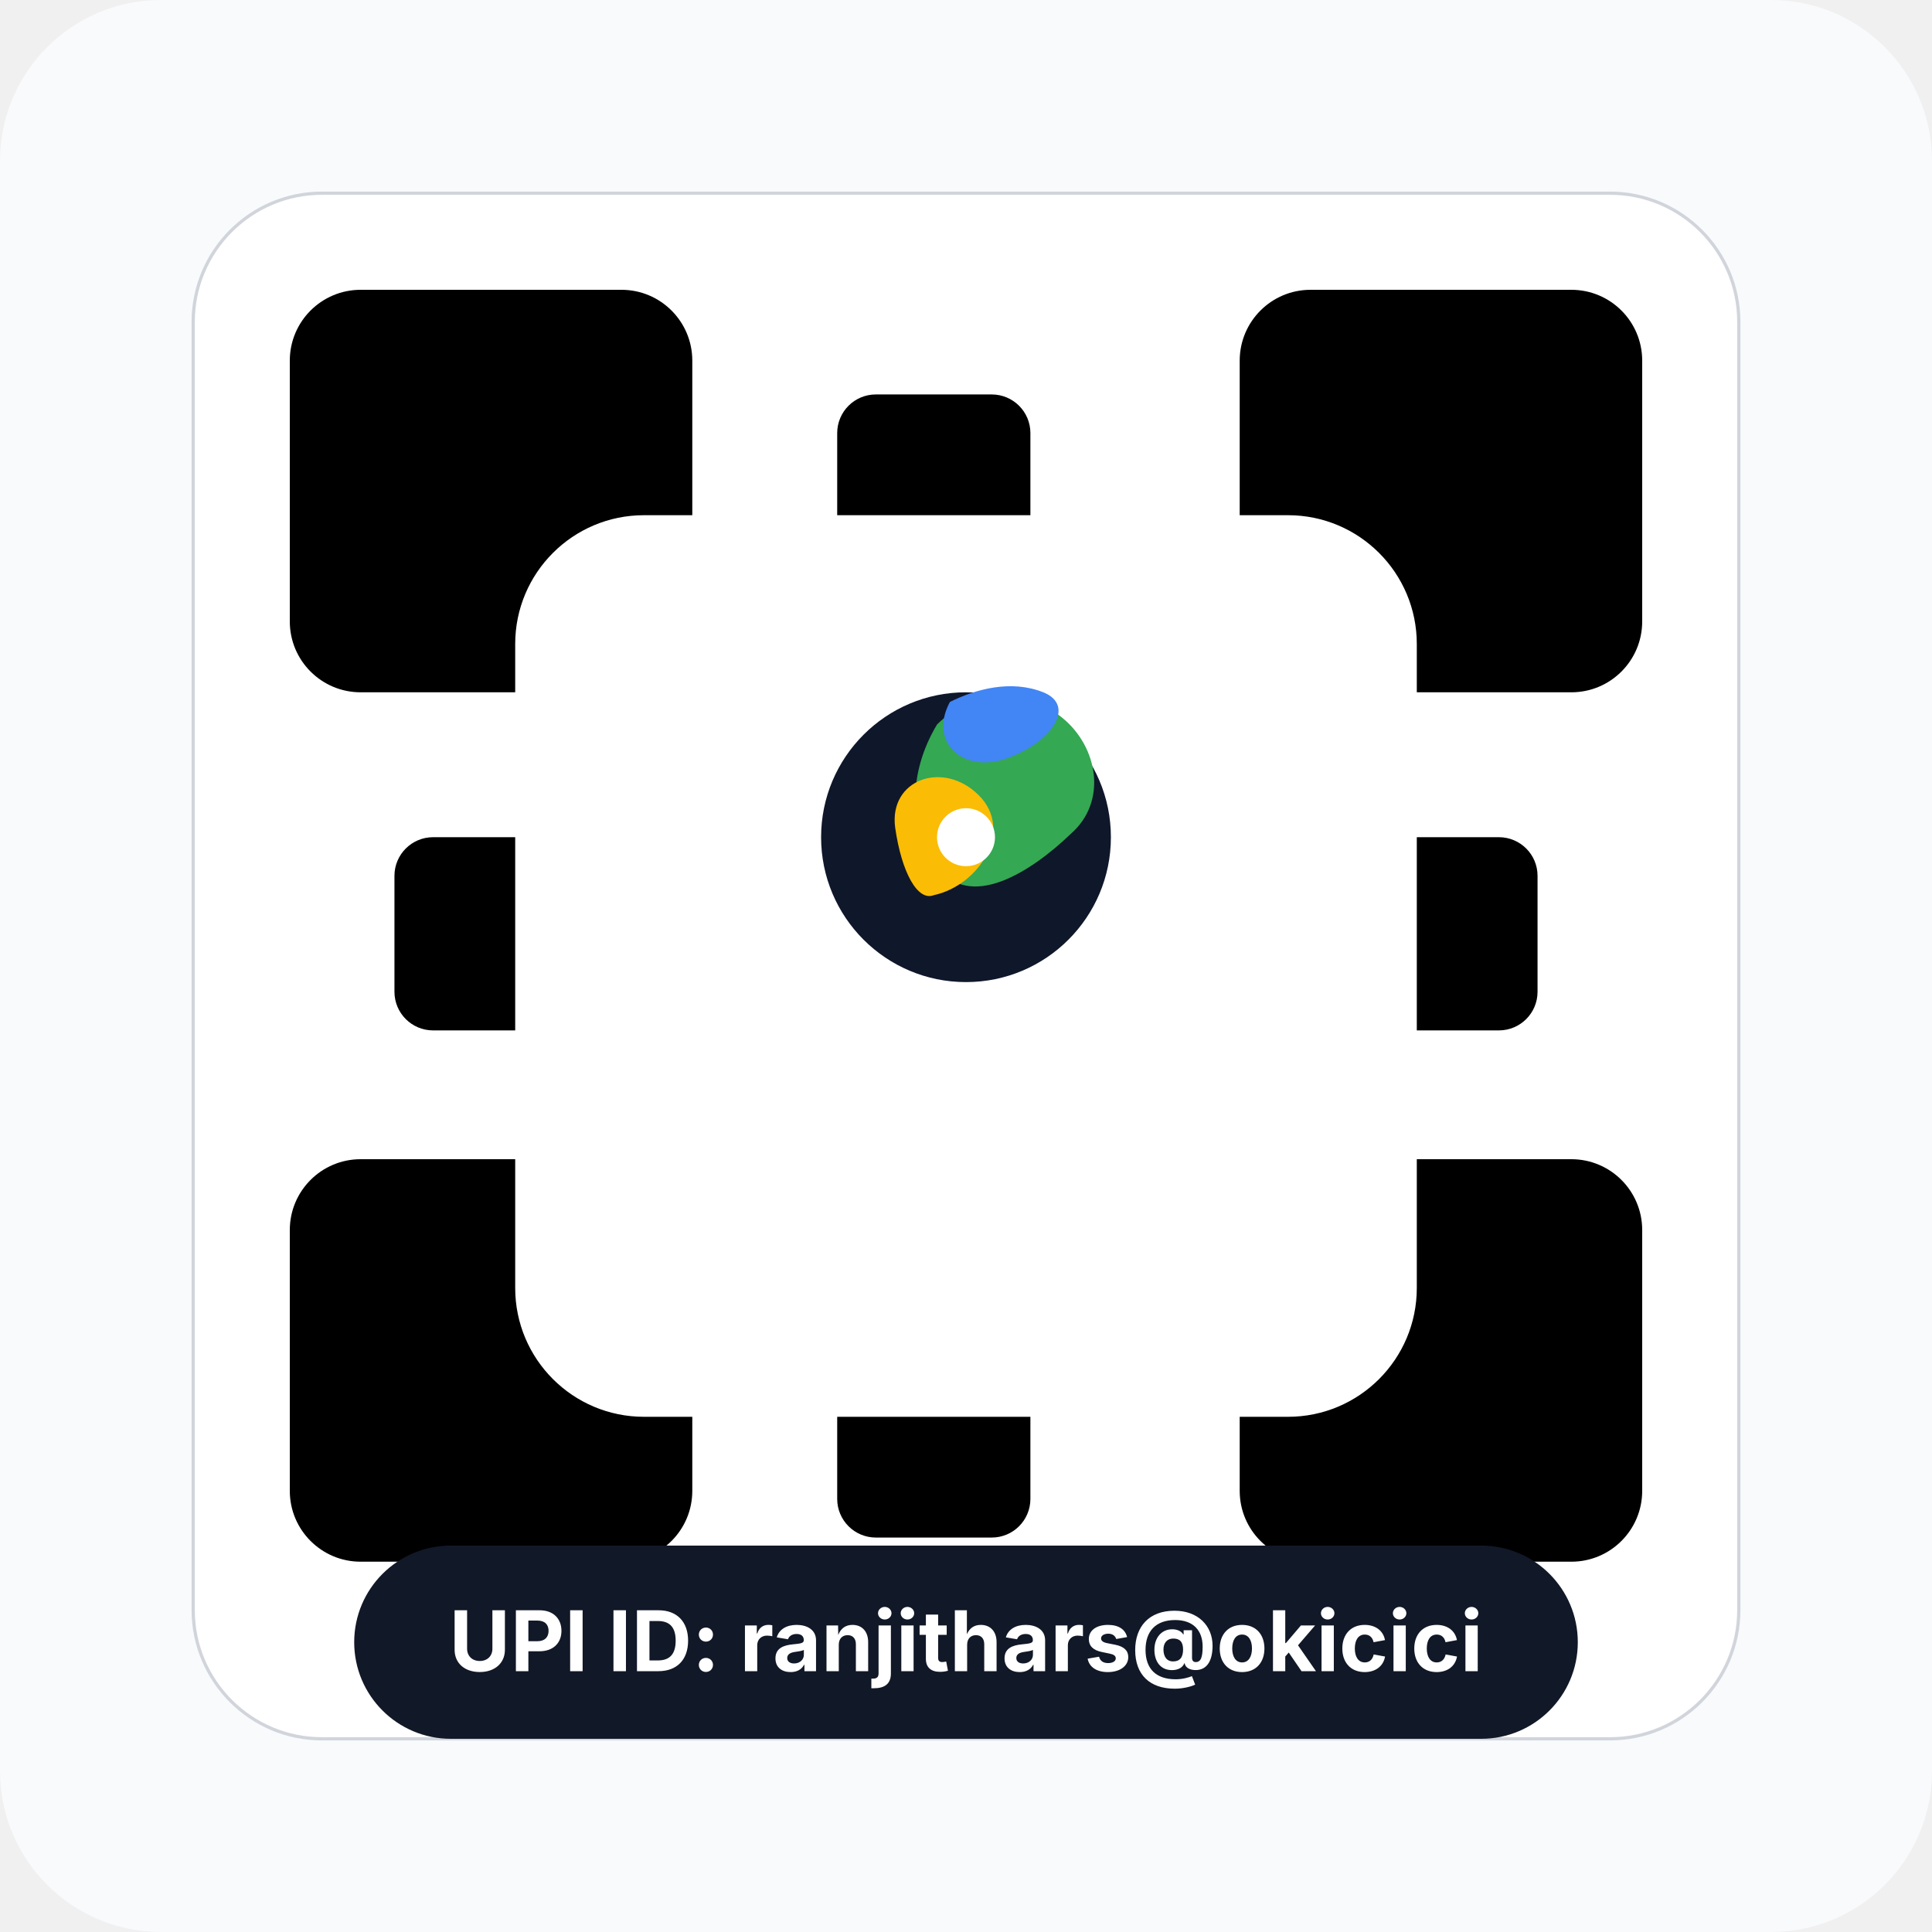
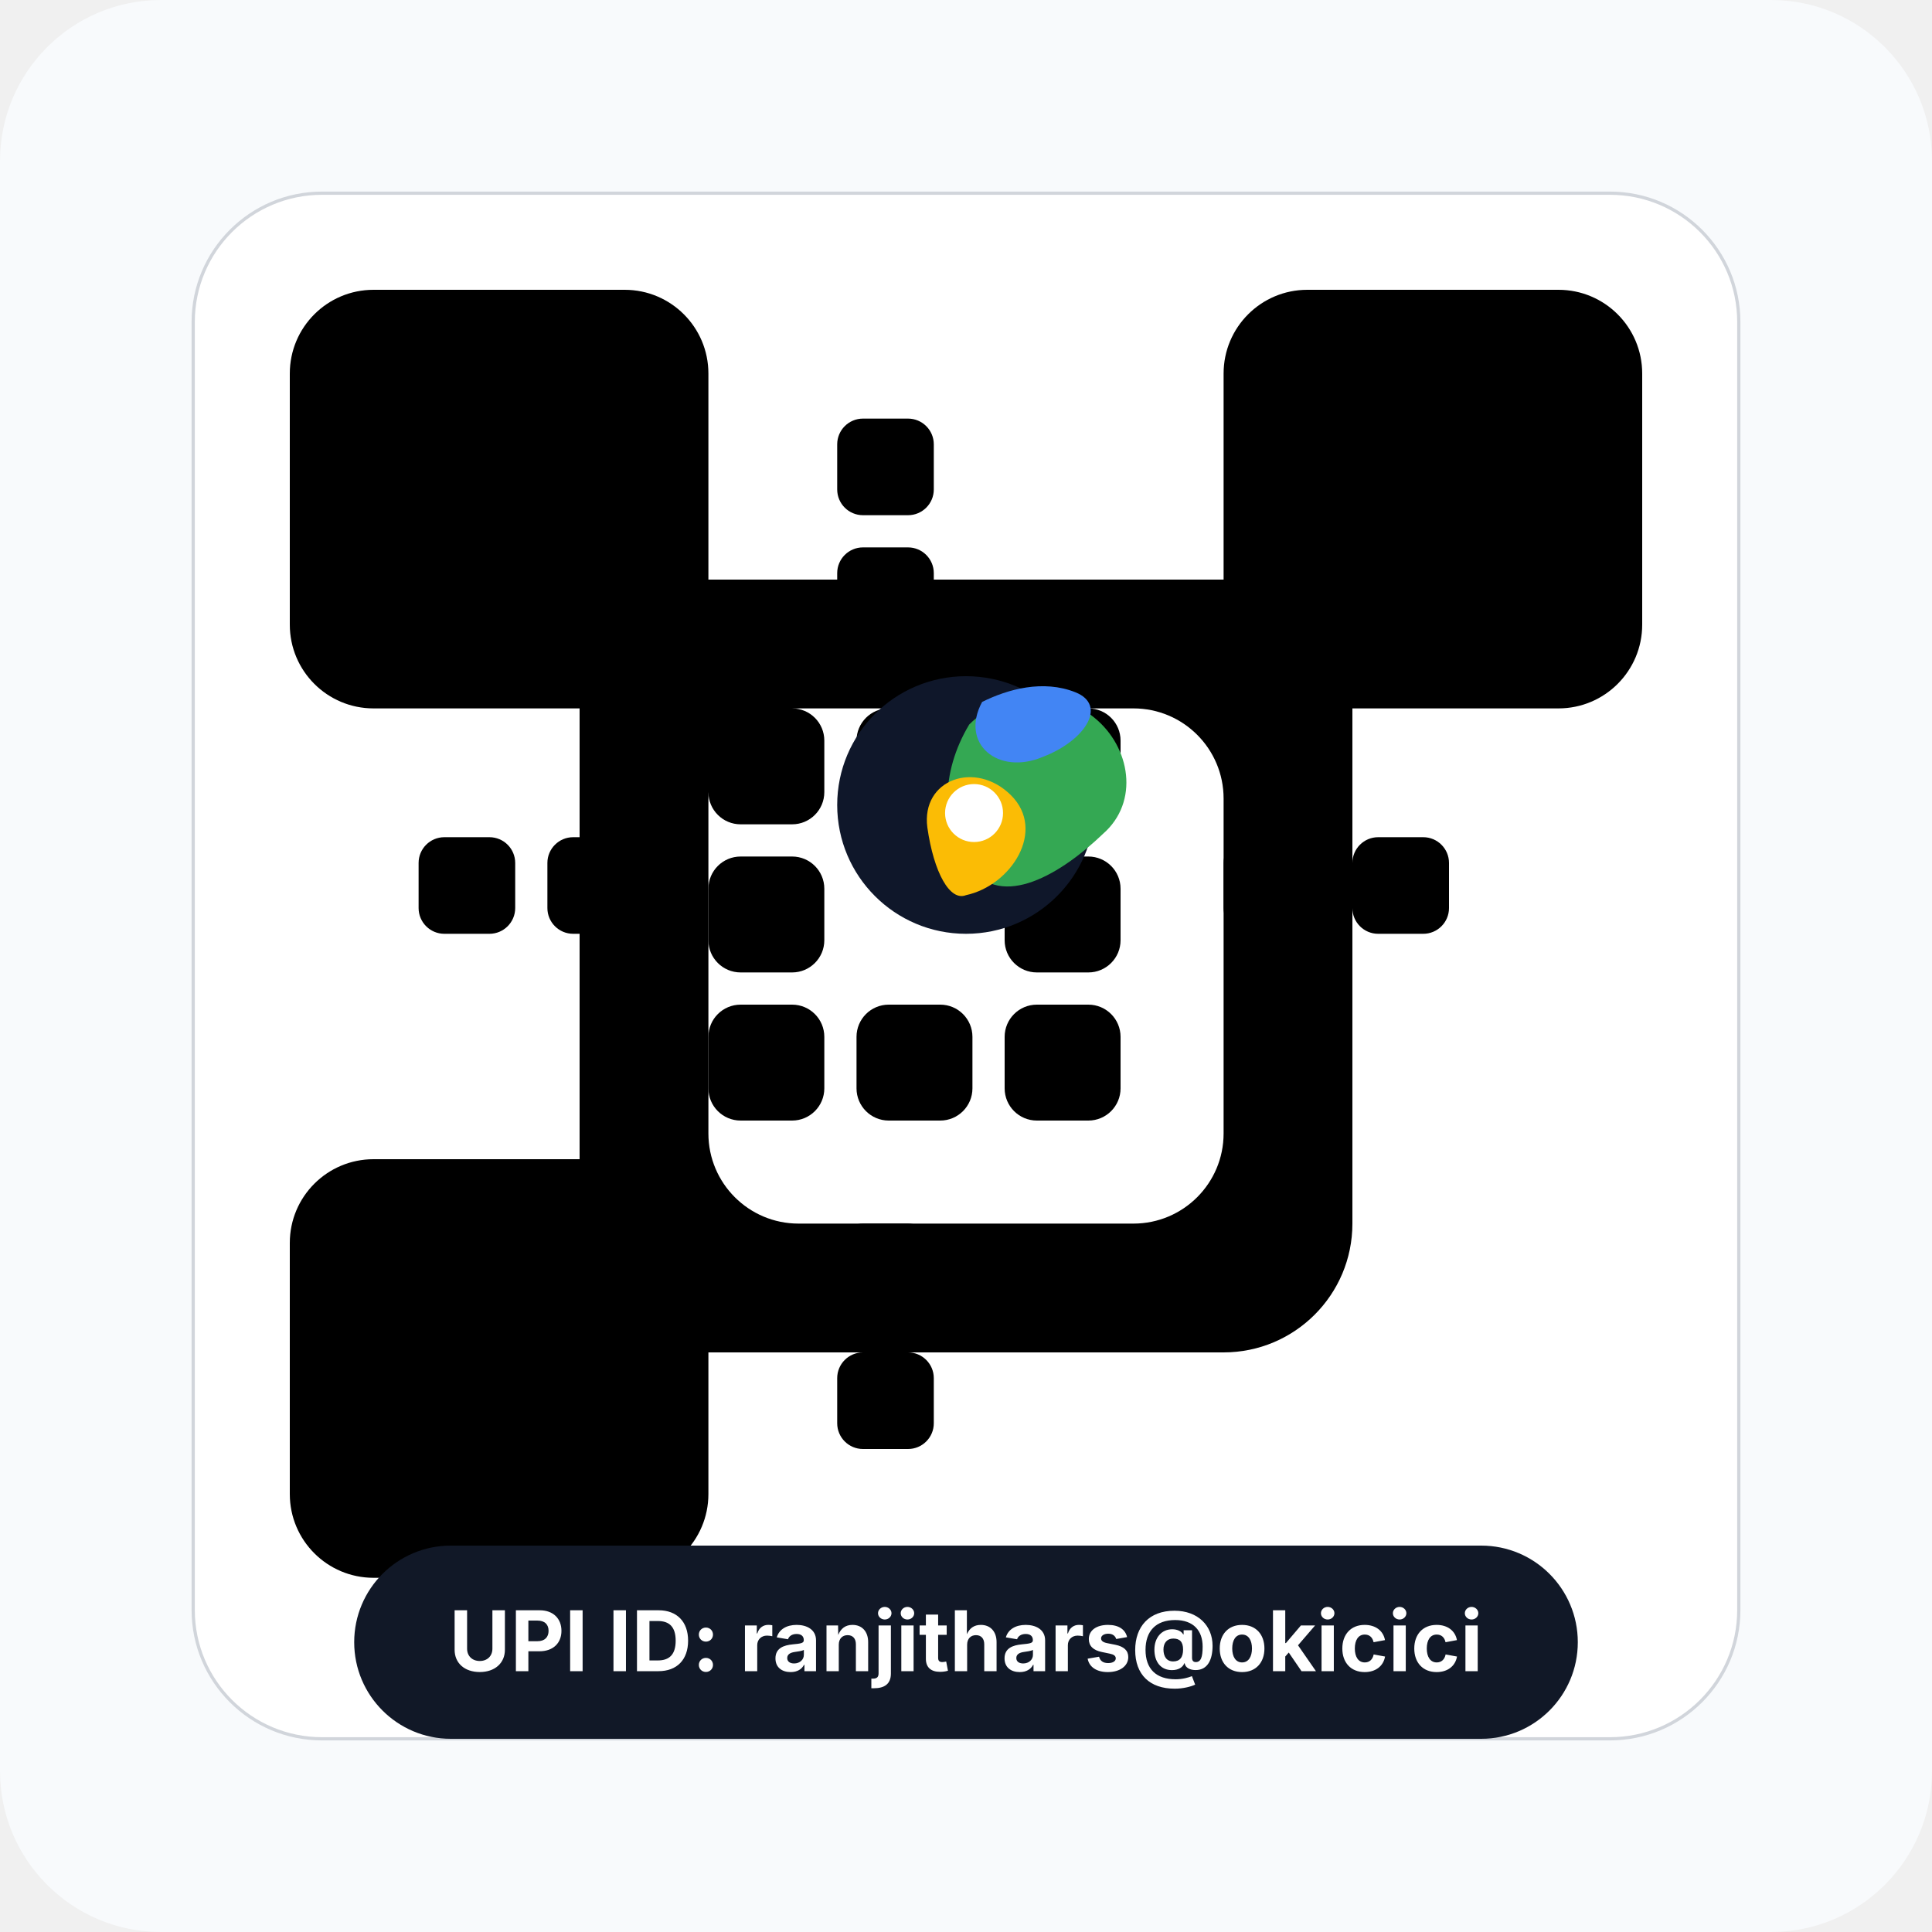
<svg xmlns="http://www.w3.org/2000/svg" width="1200" height="1200" viewBox="0 0 1200 1200">
  <rect width="1200" height="1200" rx="100" fill="#f8fafc" />
  <rect x="120" y="120" width="960" height="960" rx="80" fill="#ffffff" stroke="#d1d5db" stroke-width="2" />
  <g fill="#000">
-     <rect x="180" y="180" width="250" height="250" rx="44" />
-     <rect x="180" y="720" width="250" height="250" rx="44" />
-     <rect x="770" y="180" width="250" height="250" rx="44" />
-     <rect x="770" y="720" width="250" height="250" rx="44" />
-     <rect x="435" y="435" width="70" height="70" rx="14" />
-     <rect x="525" y="435" width="70" height="70" rx="14" />
-     <rect x="615" y="435" width="70" height="70" rx="14" />
-     <rect x="435" y="525" width="70" height="70" rx="14" />
-     <rect x="615" y="525" width="70" height="70" rx="14" />
-     <rect x="435" y="615" width="70" height="70" rx="14" />
-     <rect x="525" y="615" width="70" height="70" rx="14" />
-     <rect x="615" y="615" width="70" height="70" rx="14" />
-     <rect x="520" y="245" width="120" height="120" rx="24" />
-     <rect x="520" y="835" width="120" height="120" rx="24" />
-     <rect x="245" y="520" width="120" height="120" rx="24" />
-     <rect x="835" y="520" width="120" height="120" rx="24" />
+     <rect x="180" y="180" width="260" height="260" rx="52" />
+     <rect x="180" y="720" width="260" height="260" rx="52" />
+     <rect x="760" y="180" width="260" height="260" rx="52" />
  </g>
-   <rect x="320" y="320" width="560" height="560" rx="80" fill="#ffffff" />
-   <g transform="translate(500 420)">
-     <circle cx="100" cy="100" r="90" fill="#0f172a" />
+   <rect x="360" y="360" width="480" height="480" rx="80" fill="#000" />
+   <rect x="440" y="440" width="320" height="320" rx="56" fill="#ffffff" />
+   <g fill="#000">
+     <rect x="440" y="440" width="72" height="72" rx="20" />
+     <rect x="532" y="440" width="72" height="72" rx="20" />
+     <rect x="624" y="440" width="72" height="72" rx="20" />
+     <rect x="440" y="532" width="72" height="72" rx="20" />
+     <rect x="624" y="532" width="72" height="72" rx="20" />
+     <rect x="440" y="624" width="72" height="72" rx="20" />
+     <rect x="532" y="624" width="72" height="72" rx="20" />
+     <rect x="624" y="624" width="72" height="72" rx="20" />
+   </g>
+   <g fill="#000">
+     <rect x="340" y="520" width="60" height="60" rx="16" />
+     <rect x="260" y="520" width="60" height="60" rx="16" />
+     <rect x="760" y="520" width="60" height="60" rx="16" />
+     <rect x="840" y="520" width="60" height="60" rx="16" />
+     <rect x="520" y="340" width="60" height="60" rx="16" />
+     <rect x="520" y="260" width="60" height="60" rx="16" />
+     <rect x="520" y="760" width="60" height="60" rx="16" />
+     <rect x="520" y="840" width="60" height="60" rx="16" />
+   </g>
+   <g transform="translate(520 420)">
+     <circle cx="80" cy="80" r="80" fill="#0f172a" />
    <path d="M82 30 C102 10, 136 6, 160 26 C182 44, 188 78, 165 98 C140 122, 102 146, 82 118 C64 94, 64 60, 82 30 Z" fill="#34a853" />
    <path d="M90 16 C76 42, 100 62, 128 50 C154 40, 168 18, 148 10 C128 2, 106 8, 90 16 Z" fill="#4285f4" />
    <path d="M80 136 C108 130, 130 96, 108 74 C86 52, 52 64, 56 94 C60 122, 70 140, 80 136 Z" fill="#fbbc05" />
-     <circle cx="100" cy="100" r="18" fill="#ffffff" />
+     <circle cx="85" cy="85" r="18" fill="#ffffff" />
  </g>
  <rect x="220" y="960" width="760" height="120" rx="60" fill="#111827" />
  <text x="600" y="1038" font-family="Inter, system-ui, sans-serif" font-size="52" font-weight="700" fill="#ffffff" text-anchor="middle">
    UPI ID: ranjithars@okicici
  </text>
</svg>
